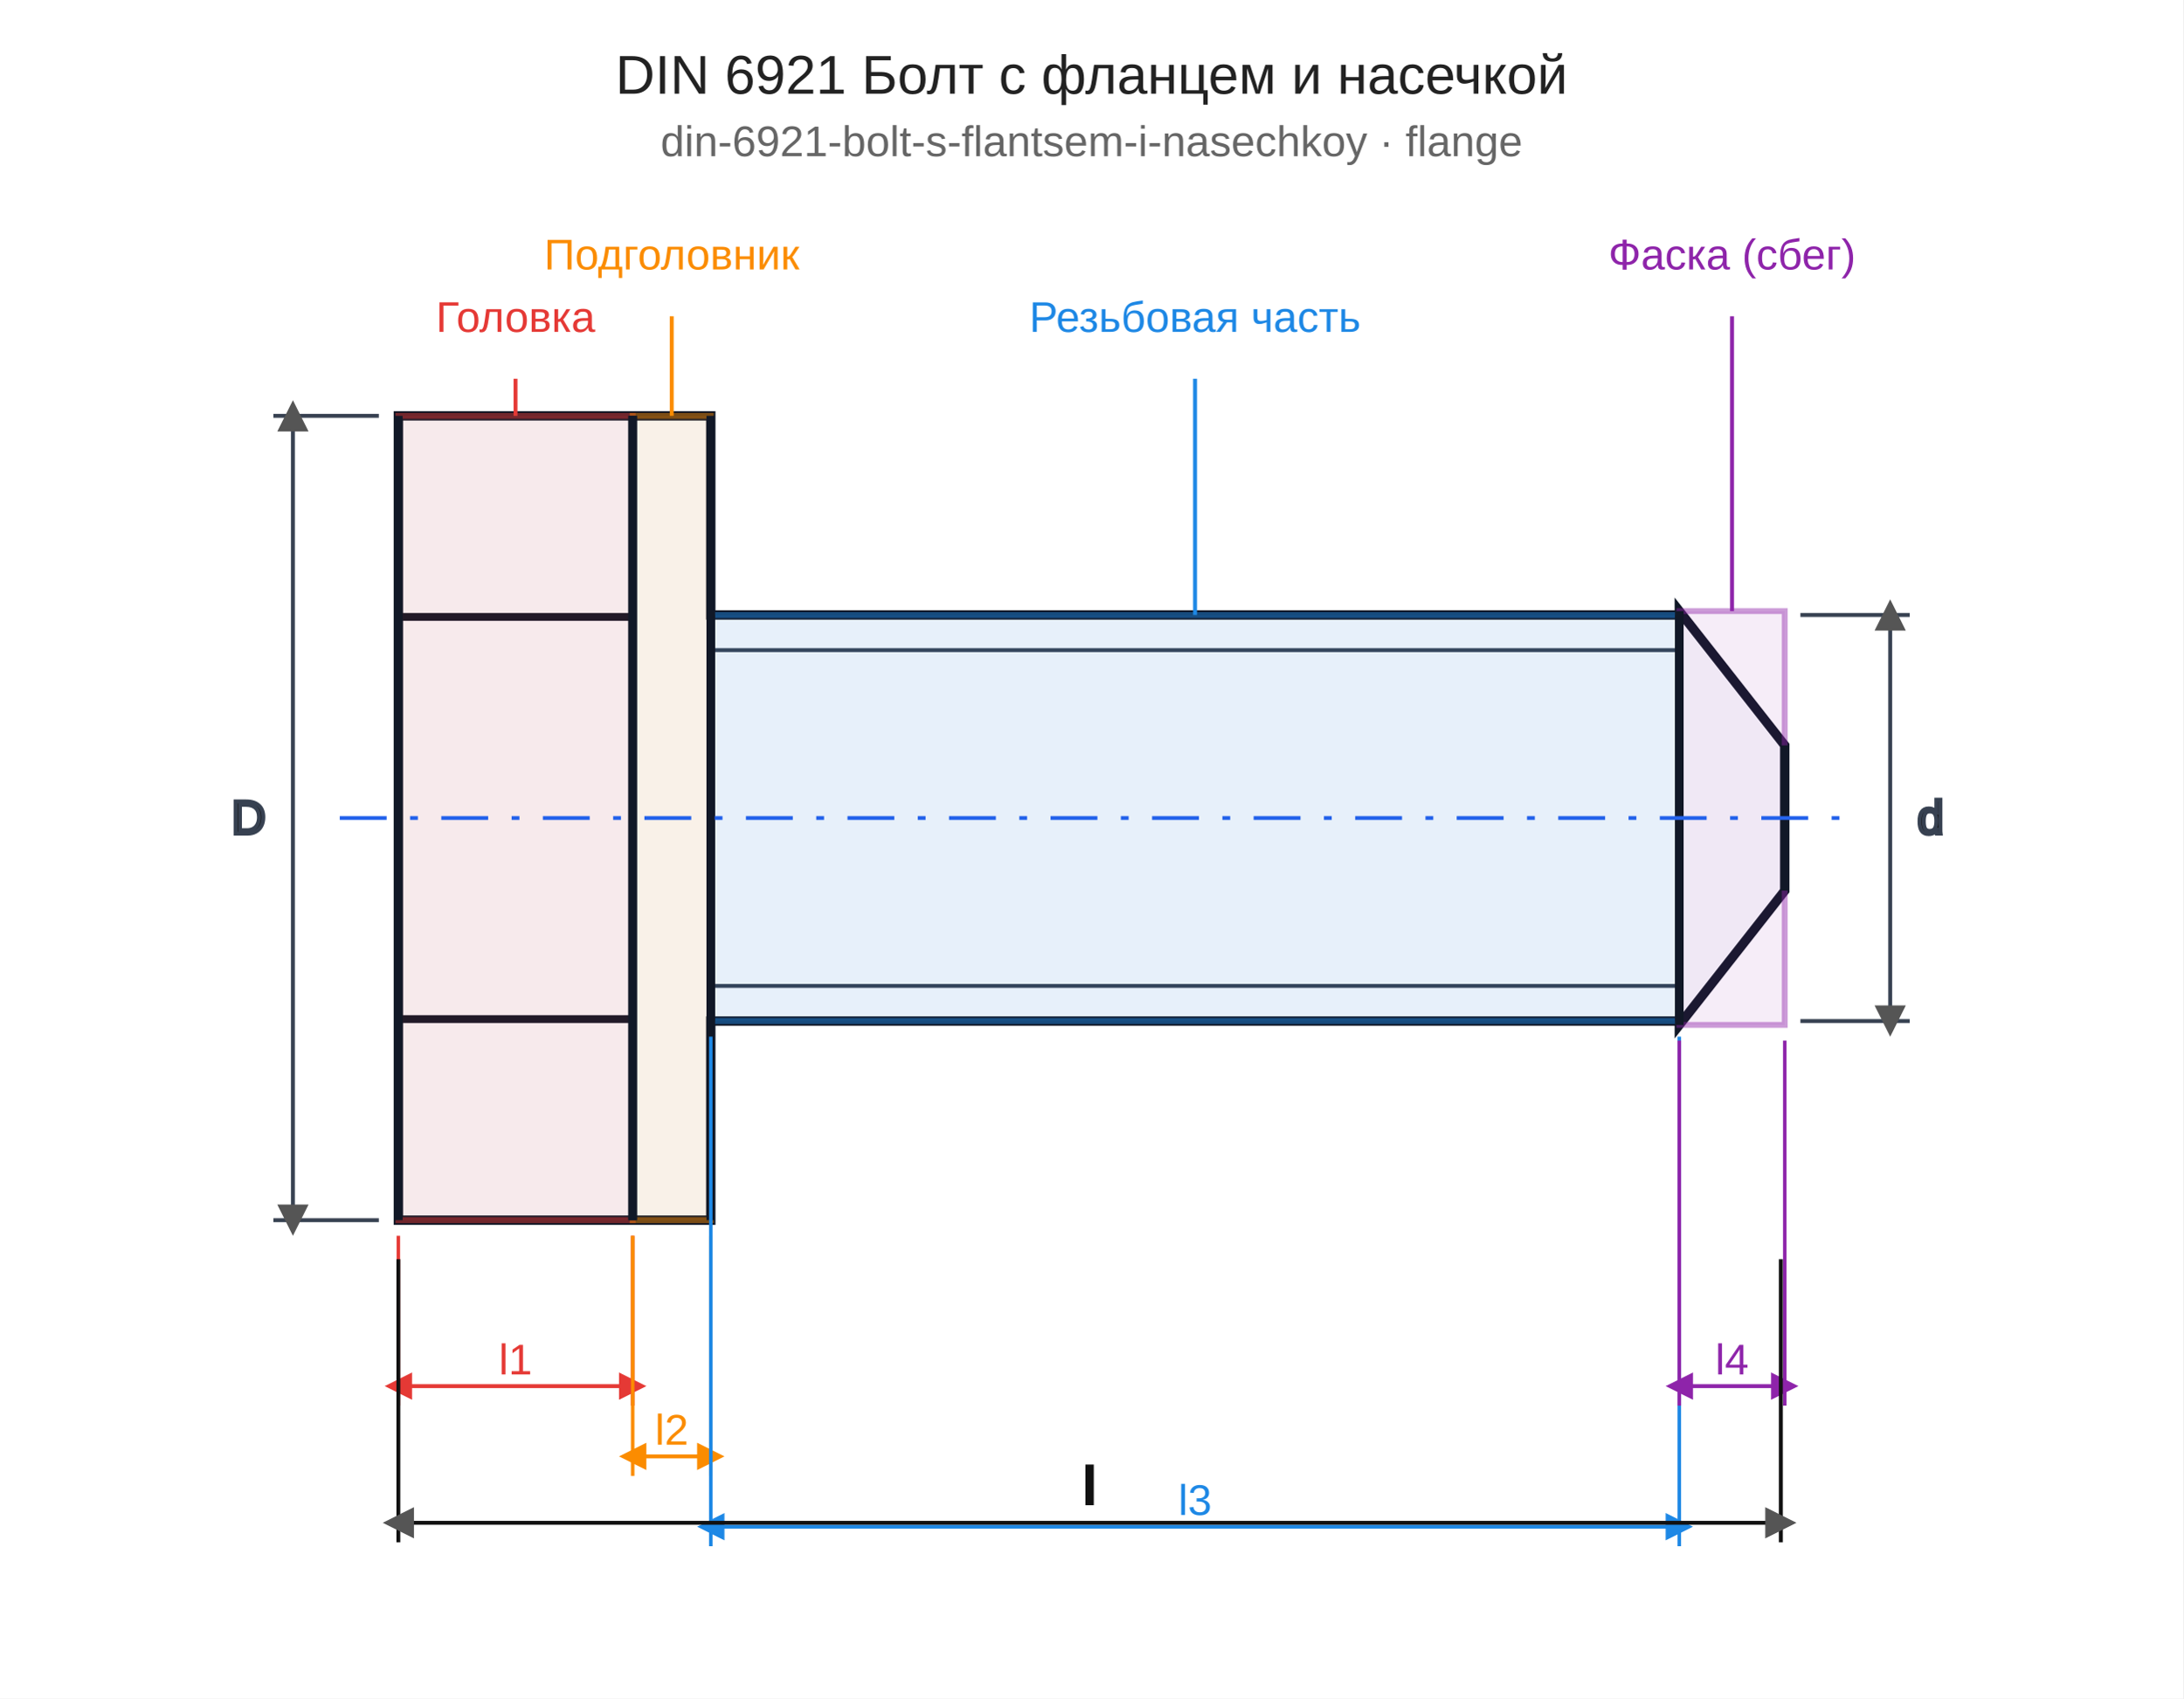
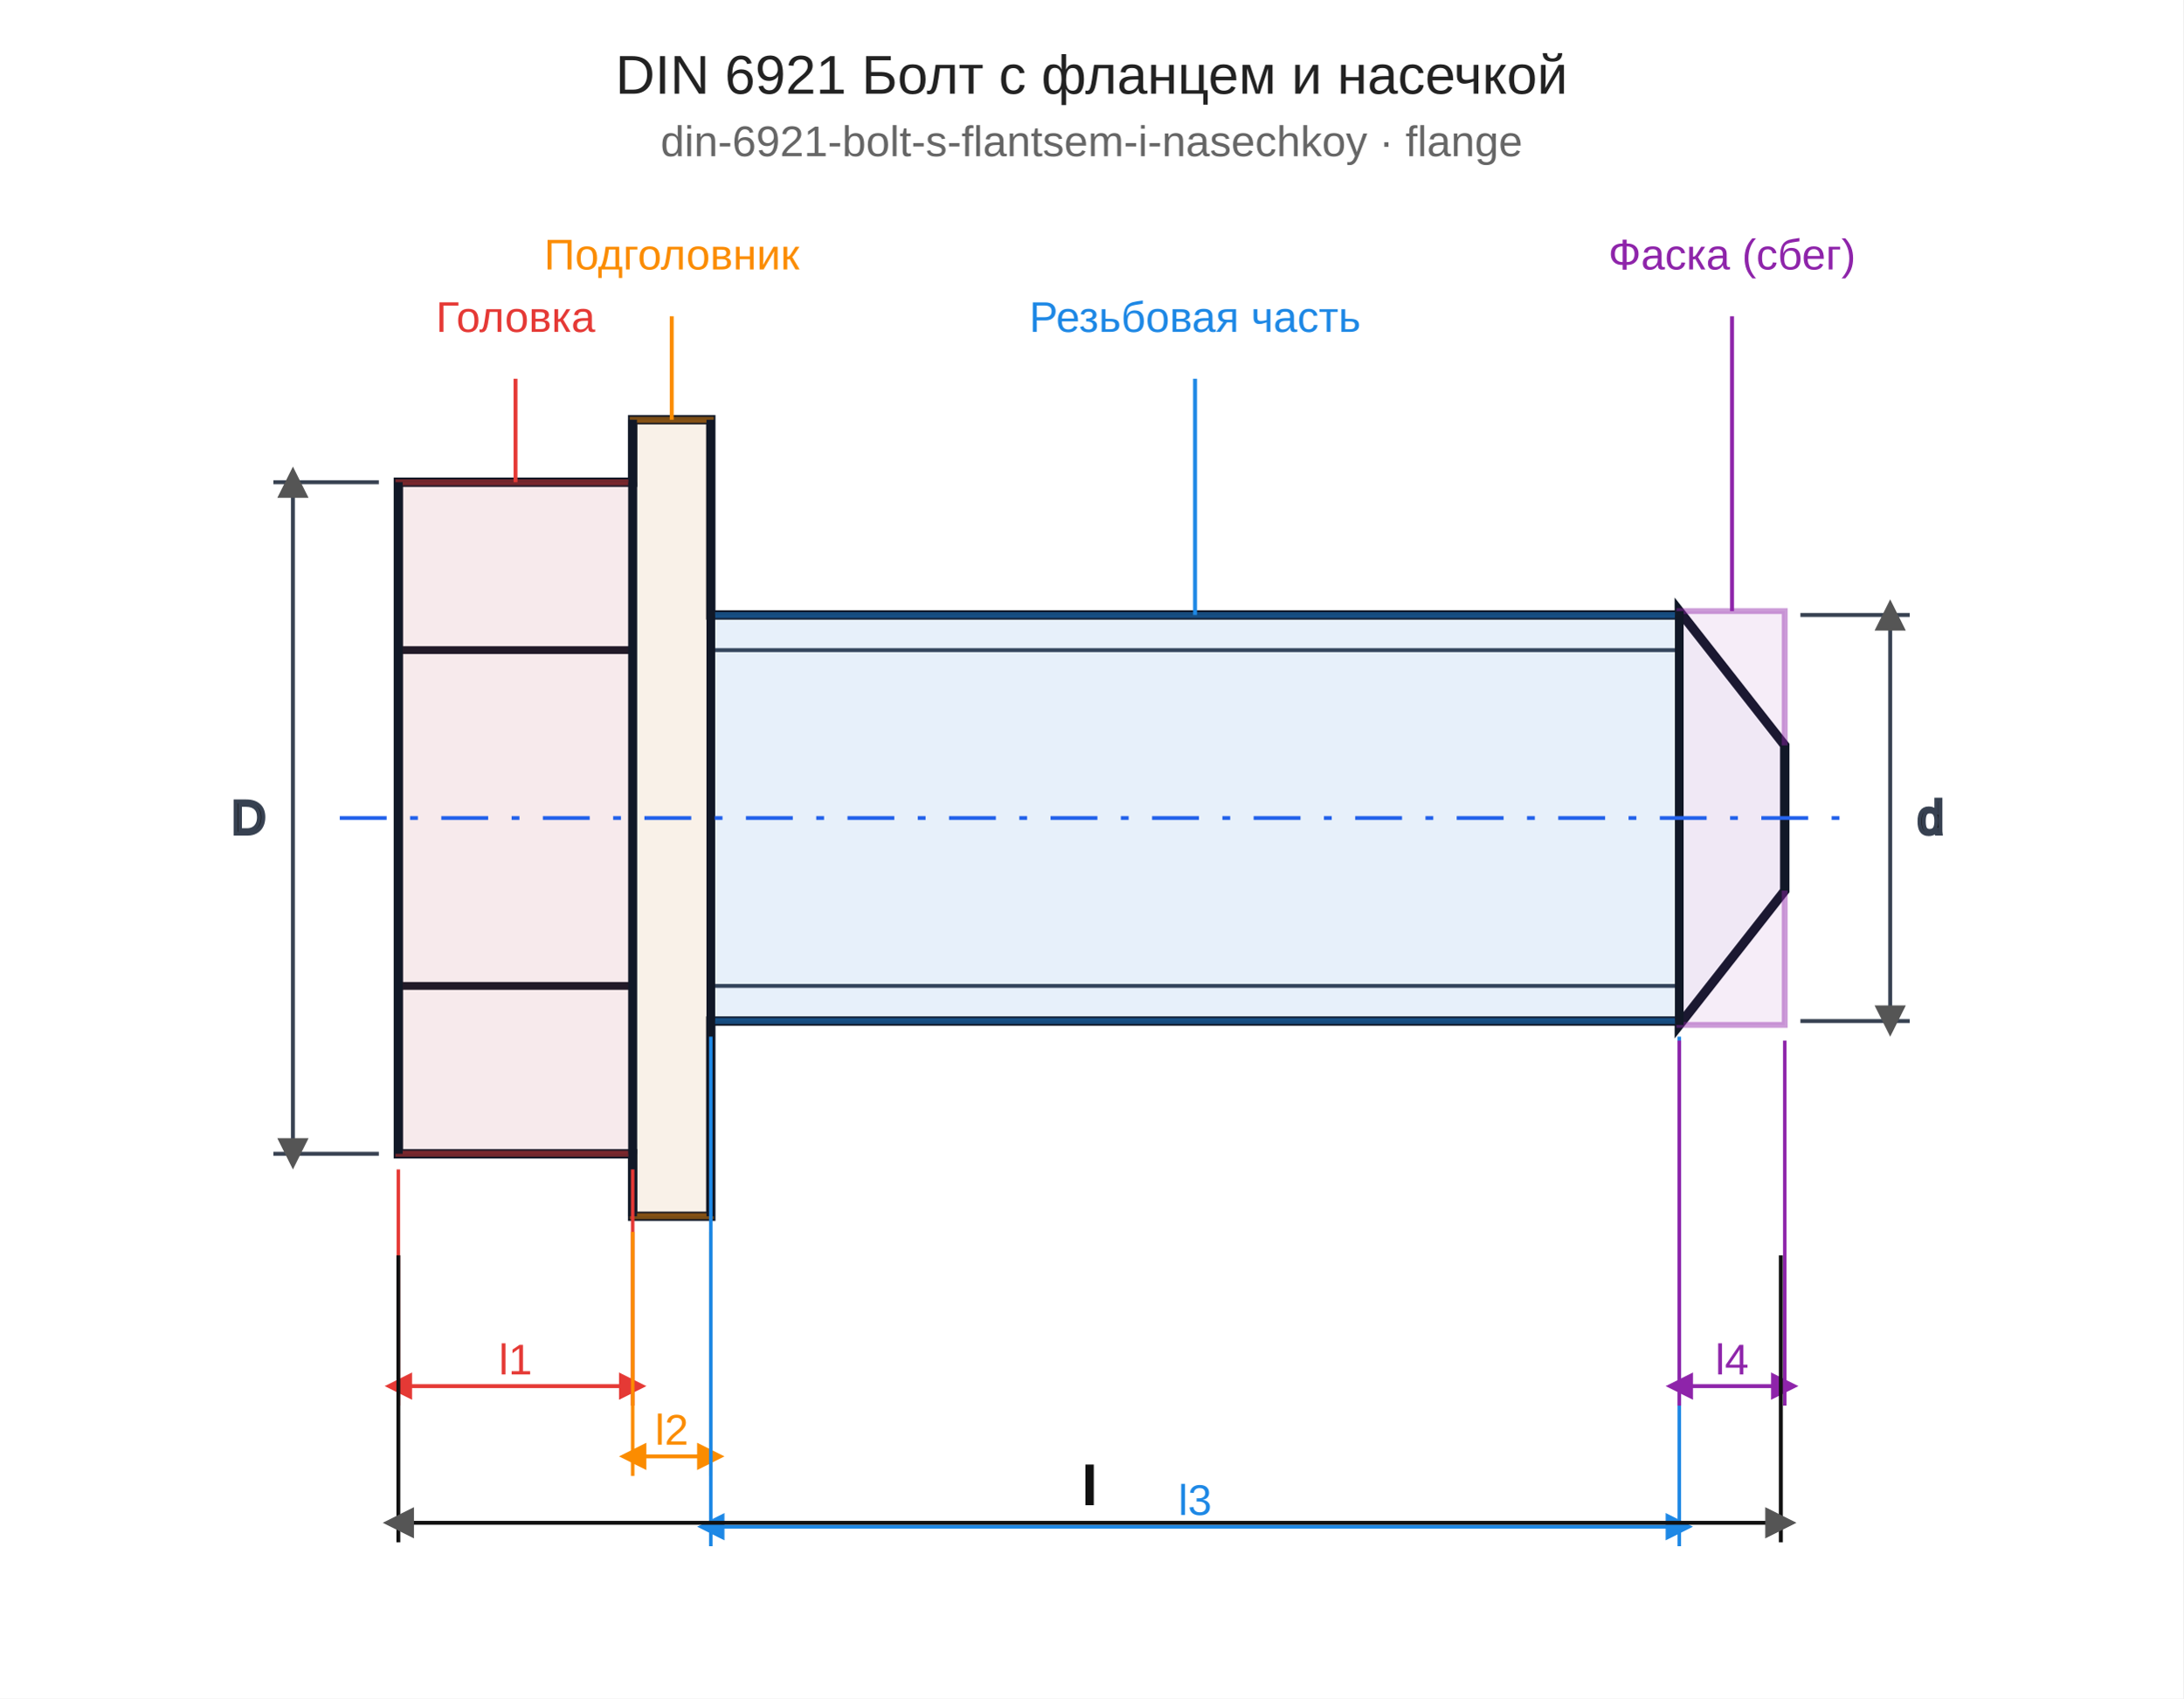
<svg xmlns="http://www.w3.org/2000/svg" viewBox="0 0 559 435" width="559" height="435" font-family="Arial,sans-serif">
  <defs>
    <marker id="arr" markerWidth="8" markerHeight="8" refX="4" refY="4" orient="auto-start-reverse">
      <path d="M0,0 L8,4 L0,8 z" fill="#555" />
    </marker>
    <marker id="arrc_0" markerWidth="7" markerHeight="7" refX="3.5" refY="3.5" orient="auto-start-reverse">
      <path d="M0,0 L7,3.5 L0,7 z" fill="#e53935" />
    </marker>
    <marker id="arrc_1" markerWidth="7" markerHeight="7" refX="3.5" refY="3.5" orient="auto-start-reverse">
      <path d="M0,0 L7,3.5 L0,7 z" fill="#fb8c00" />
    </marker>
    <marker id="arrc_2" markerWidth="7" markerHeight="7" refX="3.5" refY="3.5" orient="auto-start-reverse">
      <path d="M0,0 L7,3.5 L0,7 z" fill="#1e88e5" />
    </marker>
    <marker id="arrc_3" markerWidth="7" markerHeight="7" refX="3.5" refY="3.5" orient="auto-start-reverse">
      <path d="M0,0 L7,3.5 L0,7 z" fill="#8e24aa" />
    </marker>
  </defs>
  <rect width="559" height="435" fill="#fff" />
  <text x="279.5" y="24" text-anchor="middle" font-size="14" fill="#222">DIN 6921 Болт с фланцем и насечкой</text>
  <text x="279.5" y="40" text-anchor="middle" font-size="11" fill="#666">din-6921-bolt-s-flantsem-i-nasechkoy · flange</text>
  <g clip-path="url(#hatch_din_6921_bolt_s_flan)" stroke="#6b7280" stroke-width="0.8">
    <line x1="130.0" y1="261.5" x2="167.9" y2="157.5" />
    <line x1="138.0" y1="261.5" x2="175.9" y2="157.5" />
    <line x1="146.0" y1="261.5" x2="183.9" y2="157.5" />
    <line x1="154.0" y1="261.5" x2="191.9" y2="157.5" />
    <line x1="162.0" y1="261.5" x2="199.9" y2="157.5" />
    <line x1="170.0" y1="261.5" x2="207.9" y2="157.5" />
    <line x1="178.0" y1="261.5" x2="215.9" y2="157.5" />
    <line x1="186.0" y1="261.5" x2="223.9" y2="157.5" />
    <line x1="194.0" y1="261.5" x2="231.9" y2="157.5" />
    <line x1="202.0" y1="261.5" x2="239.9" y2="157.5" />
    <line x1="210.0" y1="261.5" x2="247.9" y2="157.5" />
    <line x1="218.0" y1="261.5" x2="255.9" y2="157.5" />
    <line x1="226.0" y1="261.5" x2="263.9" y2="157.5" />
    <line x1="234.0" y1="261.5" x2="271.9" y2="157.5" />
    <line x1="242.0" y1="261.5" x2="279.9" y2="157.5" />
    <line x1="250.0" y1="261.5" x2="287.9" y2="157.5" />
    <line x1="258.0" y1="261.5" x2="295.9" y2="157.5" />
    <line x1="266.0" y1="261.5" x2="303.9" y2="157.5" />
    <line x1="274.0" y1="261.5" x2="311.9" y2="157.5" />
    <line x1="282.0" y1="261.5" x2="319.9" y2="157.5" />
    <line x1="290.0" y1="261.5" x2="327.9" y2="157.5" />
    <line x1="298.0" y1="261.5" x2="335.9" y2="157.5" />
    <line x1="306.0" y1="261.5" x2="343.9" y2="157.5" />
    <line x1="314.0" y1="261.5" x2="351.9" y2="157.5" />
    <line x1="322.0" y1="261.5" x2="359.9" y2="157.5" />
    <line x1="330.0" y1="261.5" x2="367.9" y2="157.5" />
    <line x1="338.0" y1="261.5" x2="375.9" y2="157.5" />
    <line x1="346.0" y1="261.5" x2="383.9" y2="157.5" />
    <line x1="354.0" y1="261.5" x2="391.9" y2="157.5" />
    <line x1="362.0" y1="261.5" x2="399.9" y2="157.5" />
    <line x1="370.0" y1="261.5" x2="407.9" y2="157.5" />
    <line x1="378.0" y1="261.5" x2="415.9" y2="157.5" />
    <line x1="386.0" y1="261.5" x2="423.9" y2="157.5" />
    <line x1="394.0" y1="261.5" x2="431.9" y2="157.5" />
    <line x1="402.0" y1="261.5" x2="439.9" y2="157.5" />
    <line x1="410.0" y1="261.5" x2="447.9" y2="157.5" />
    <line x1="418.0" y1="261.5" x2="455.9" y2="157.5" />
    <line x1="426.0" y1="261.5" x2="463.9" y2="157.5" />
    <line x1="434.0" y1="261.5" x2="471.9" y2="157.5" />
    <line x1="442.0" y1="261.5" x2="479.9" y2="157.5" />
    <line x1="450.0" y1="261.5" x2="487.9" y2="157.5" />
    <line x1="458.0" y1="261.5" x2="495.9" y2="157.5" />
    <line x1="466.0" y1="261.5" x2="503.9" y2="157.5" />
    <line x1="474.0" y1="261.5" x2="511.9" y2="157.5" />
  </g>
  <defs>
    <clipPath id="hatch_din_6921_bolt_s_flan">
      <rect x="182" y="157.5" width="248" height="104.0" />
    </clipPath>
  </defs>
-   <path d="M 102.0,106.5 L 162.0,106.5 L 162.0,106.5 L 182.0,106.5 L 182.0,157.5 L 430.0,157.5 L 430.0,156.5 L 457.0,190.9 L 457.0,228.1 L 430.0,262.5 L 430.0,261.5 L 182.0,261.5 L 182.0,312.5 L 162.0,312.5 L 162.0,312.5 L 102.0,312.5 Z" fill="#f8fafc" stroke="#111827" stroke-width="2.4" />
+   <path d="M 102.0,123.5 L 162.0,123.5 L 162.0,107.5 L 182.0,107.5 L 182.0,157.5 L 430.0,157.5 L 430.0,156.5 L 457.0,190.9 L 457.0,228.1 L 430.0,262.5 L 430.0,261.5 L 182.0,261.5 L 182.0,311.5 L 162.0,311.5 L 162.0,295.5 L 102.0,295.5 Z" fill="#f8fafc" stroke="#111827" stroke-width="2.4" />
  <g class="thread-inner">
    <line x1="182.0" y1="166.5" x2="430.0" y2="166.5" stroke="#374151" stroke-width="1" />
    <line x1="182.0" y1="252.5" x2="430.0" y2="252.5" stroke="#374151" stroke-width="1" />
  </g>
  <g class="hex-dividers" stroke="#111827" stroke-width="2">
-     <line x1="102.0" y1="158.0" x2="162.0" y2="158.0" />
-     <line x1="102.0" y1="261.0" x2="162.0" y2="261.0" />
+     <line x1="102.0" y1="166.5" x2="162.0" y2="166.5" />
+     <line x1="102.0" y1="252.5" x2="162.0" y2="252.5" />
  </g>
-   <rect x="102" y="106.5" width="60" height="206.0" fill="#e53935" fill-opacity="0.08" stroke="#e53935" stroke-opacity="0.45" stroke-width="1.5" />
-   <rect x="162" y="106.5" width="20" height="206.0" fill="#fb8c00" fill-opacity="0.08" stroke="#fb8c00" stroke-opacity="0.45" stroke-width="1.5" />
+   <rect x="102" y="123.5" width="60" height="172.0" fill="#e53935" fill-opacity="0.08" stroke="#e53935" stroke-opacity="0.45" stroke-width="1.5" />
+   <rect x="162" y="107.5" width="20" height="204.0" fill="#fb8c00" fill-opacity="0.08" stroke="#fb8c00" stroke-opacity="0.45" stroke-width="1.5" />
  <rect x="182" y="157.5" width="248" height="104.0" fill="#1e88e5" fill-opacity="0.08" stroke="#1e88e5" stroke-opacity="0.45" stroke-width="1.5" />
  <rect x="430" y="156.5" width="27" height="106.0" fill="#8e24aa" fill-opacity="0.08" stroke="#8e24aa" stroke-opacity="0.45" stroke-width="1.5" />
  <g class="seg-separators" stroke="#111827" stroke-width="2.2">
-     <line x1="102.0" y1="106.5" x2="102.0" y2="312.5" />
-     <line x1="162.0" y1="106.5" x2="162.0" y2="312.5" />
-     <line x1="162.0" y1="106.5" x2="162.0" y2="312.5" />
-     <line x1="182.0" y1="106.5" x2="182.0" y2="312.5" />
+     <line x1="102.0" y1="123.5" x2="102.0" y2="295.5" />
+     <line x1="162.0" y1="123.5" x2="162.0" y2="295.5" />
+     <line x1="162.0" y1="107.5" x2="162.0" y2="311.5" />
+     <line x1="182.0" y1="107.5" x2="182.0" y2="311.5" />
    <line x1="182.0" y1="157.5" x2="182.0" y2="261.5" />
    <line x1="430.0" y1="157.5" x2="430.0" y2="261.5" />
    <line x1="430.0" y1="156.5" x2="430.0" y2="262.5" />
    <line x1="457.0" y1="190.9" x2="457.0" y2="228.1" />
  </g>
  <line x1="87" y1="209.5" x2="471" y2="209.5" stroke="#2563eb" stroke-width="1" stroke-dasharray="12,6,2,6" />
-   <line x1="132.0" y1="106.5" x2="132.0" y2="97.0" stroke="#e53935" stroke-width="1" />
+   <line x1="132.0" y1="123.5" x2="132.0" y2="97.0" stroke="#e53935" stroke-width="1" />
  <text x="132.0" y="85.0" text-anchor="middle" font-size="11" fill="#e53935" font-family="Arial">Головка</text>
-   <line x1="172.0" y1="106.5" x2="172.0" y2="81.0" stroke="#fb8c00" stroke-width="1" />
+   <line x1="172.0" y1="107.5" x2="172.0" y2="81.0" stroke="#fb8c00" stroke-width="1" />
  <text x="172.0" y="69.0" text-anchor="middle" font-size="11" fill="#fb8c00" font-family="Arial">Подголовник</text>
  <line x1="306.0" y1="157.5" x2="306.0" y2="97.0" stroke="#1e88e5" stroke-width="1" />
  <text x="306.0" y="85.0" text-anchor="middle" font-size="11" fill="#1e88e5" font-family="Arial">Резьбовая часть</text>
  <line x1="443.5" y1="156.5" x2="443.5" y2="81.0" stroke="#8e24aa" stroke-width="1" />
  <text x="443.5" y="69.0" text-anchor="middle" font-size="11" fill="#8e24aa" font-family="Arial">Фаска (сбег)</text>
-   <line x1="102.0" y1="316.5" x2="102.0" y2="360.0" stroke="#e53935" stroke-width="0.9" />
-   <line x1="162.0" y1="316.5" x2="162.0" y2="360.0" stroke="#e53935" stroke-width="0.9" />
+   <line x1="102.0" y1="299.5" x2="102.0" y2="360.0" stroke="#e53935" stroke-width="0.9" />
+   <line x1="162.0" y1="299.5" x2="162.0" y2="360.0" stroke="#e53935" stroke-width="0.9" />
  <line x1="102.0" y1="355.0" x2="162.0" y2="355.0" stroke="#e53935" stroke-width="1" marker-start="url(#arrc_0)" marker-end="url(#arrc_0)" />
  <text x="132.0" y="352.0" text-anchor="middle" font-size="11" fill="#e53935" font-family="Arial">l1</text>
-   <line x1="162.0" y1="316.5" x2="162.0" y2="378.0" stroke="#fb8c00" stroke-width="0.9" />
-   <line x1="182.0" y1="316.5" x2="182.0" y2="378.0" stroke="#fb8c00" stroke-width="0.9" />
+   <line x1="162.0" y1="315.5" x2="162.0" y2="378.0" stroke="#fb8c00" stroke-width="0.9" />
+   <line x1="182.0" y1="315.5" x2="182.0" y2="378.0" stroke="#fb8c00" stroke-width="0.9" />
  <line x1="162.0" y1="373.0" x2="182.0" y2="373.0" stroke="#fb8c00" stroke-width="1" marker-start="url(#arrc_1)" marker-end="url(#arrc_1)" />
  <text x="172.0" y="370.0" text-anchor="middle" font-size="11" fill="#fb8c00" font-family="Arial">l2</text>
  <line x1="182.0" y1="265.5" x2="182.0" y2="396.0" stroke="#1e88e5" stroke-width="0.9" />
  <line x1="430.0" y1="265.5" x2="430.0" y2="396.0" stroke="#1e88e5" stroke-width="0.9" />
  <line x1="182.0" y1="391.0" x2="430.0" y2="391.0" stroke="#1e88e5" stroke-width="1" marker-start="url(#arrc_2)" marker-end="url(#arrc_2)" />
  <text x="306.0" y="388.0" text-anchor="middle" font-size="11" fill="#1e88e5" font-family="Arial">l3</text>
  <line x1="430.0" y1="266.5" x2="430.0" y2="360.0" stroke="#8e24aa" stroke-width="0.9" />
  <line x1="457.0" y1="266.5" x2="457.0" y2="360.0" stroke="#8e24aa" stroke-width="0.9" />
  <line x1="430.0" y1="355.0" x2="457.0" y2="355.0" stroke="#8e24aa" stroke-width="1" marker-start="url(#arrc_3)" marker-end="url(#arrc_3)" />
  <text x="443.5" y="352.0" text-anchor="middle" font-size="11" fill="#8e24aa" font-family="Arial">l4</text>
  <g stroke="#111" stroke-width="1" font-family="Arial" font-size="13" fill="#111">
-     <line x1="102" y1="322.5" x2="102" y2="395" />
-     <line x1="456" y1="322.5" x2="456" y2="395" />
+     <line x1="102" y1="321.5" x2="102" y2="395" />
+     <line x1="456" y1="321.5" x2="456" y2="395" />
    <line x1="102" y1="390" x2="456" y2="390" marker-start="url(#arr)" marker-end="url(#arr)" />
    <text x="279.0" y="385" text-anchor="middle">l</text>
  </g>
  <g stroke="#374151" stroke-width="1" font-family="Arial" font-size="12" fill="#111">
-     <line x1="97" y1="106.5" x2="70" y2="106.5" />
-     <line x1="97" y1="312.5" x2="70" y2="312.5" />
-     <line x1="75" y1="106.5" x2="75" y2="312.5" marker-start="url(#arr)" marker-end="url(#arr)" />
+     <line x1="97" y1="123.5" x2="70" y2="123.5" />
+     <line x1="97" y1="295.5" x2="70" y2="295.5" />
+     <line x1="75" y1="123.5" x2="75" y2="295.5" marker-start="url(#arr)" marker-end="url(#arr)" />
    <text x="68" y="213.5" text-anchor="end">D</text>
  </g>
  <g stroke="#374151" stroke-width="1" font-family="Arial" font-size="12" fill="#111">
    <line x1="461" y1="157.5" x2="489" y2="157.5" />
    <line x1="461" y1="261.5" x2="489" y2="261.5" />
    <line x1="484" y1="157.5" x2="484" y2="261.5" marker-start="url(#arr)" marker-end="url(#arr)" />
    <text x="491" y="213.5" text-anchor="start">d</text>
  </g>
</svg>
